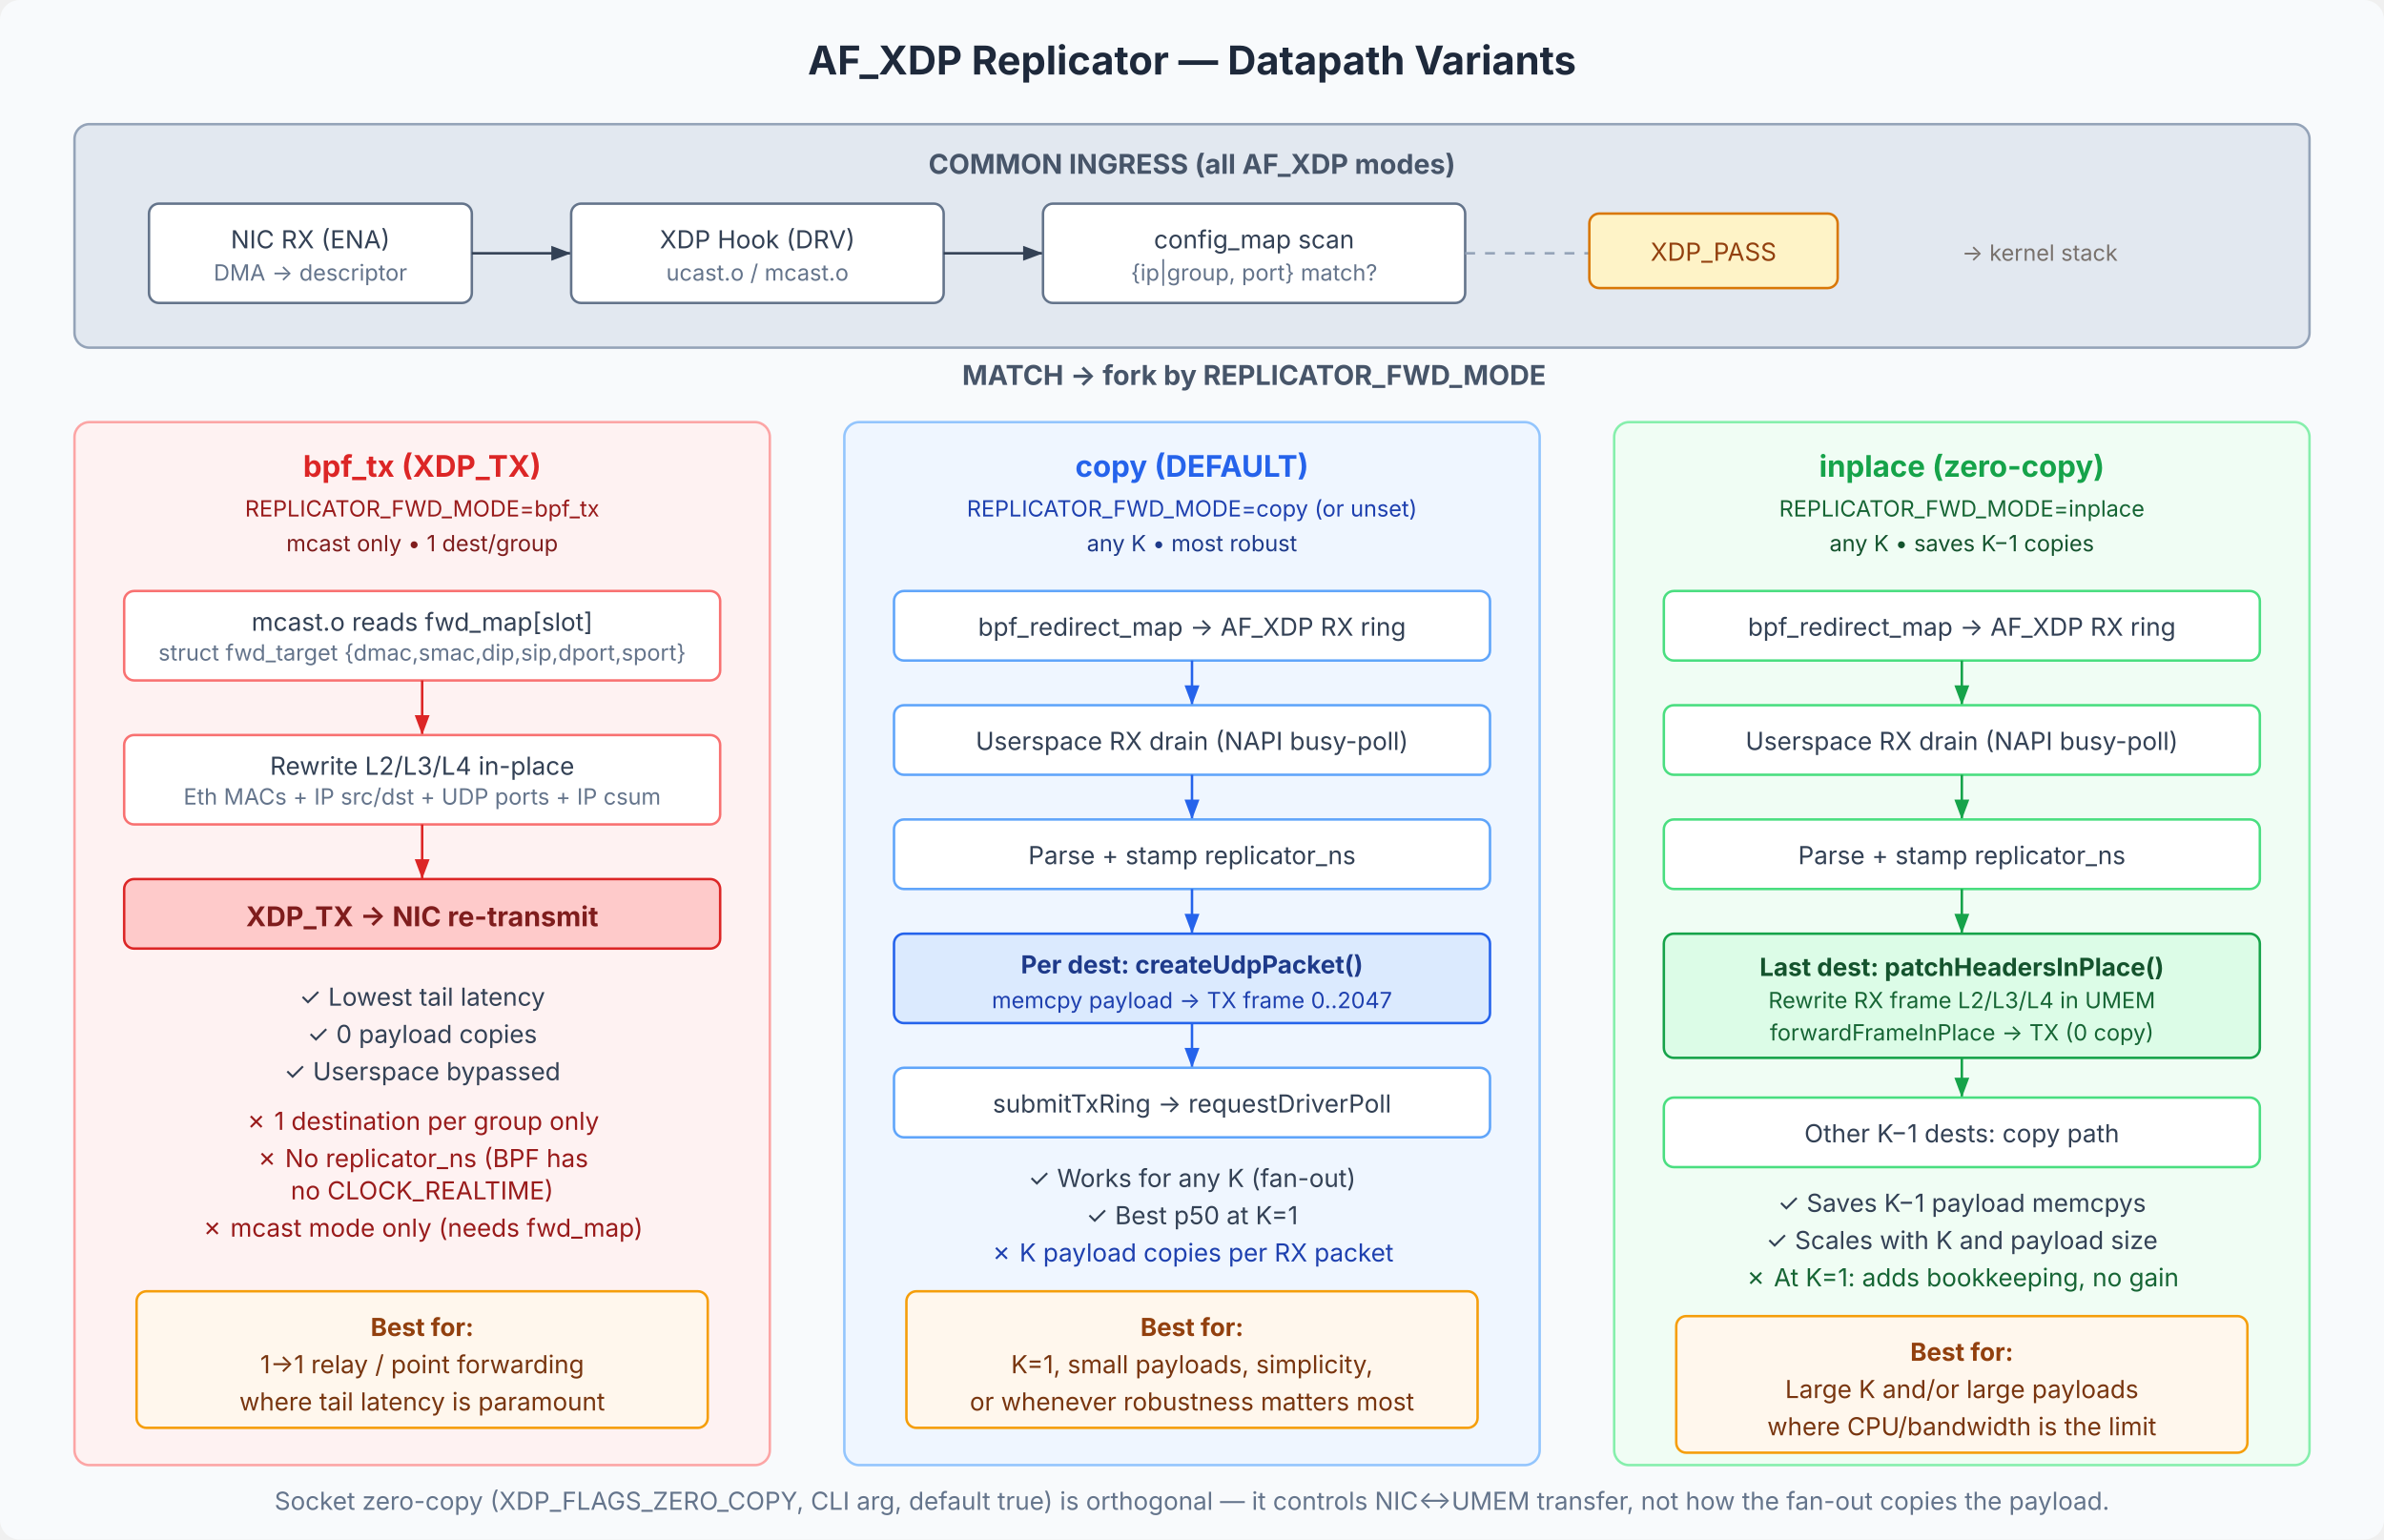
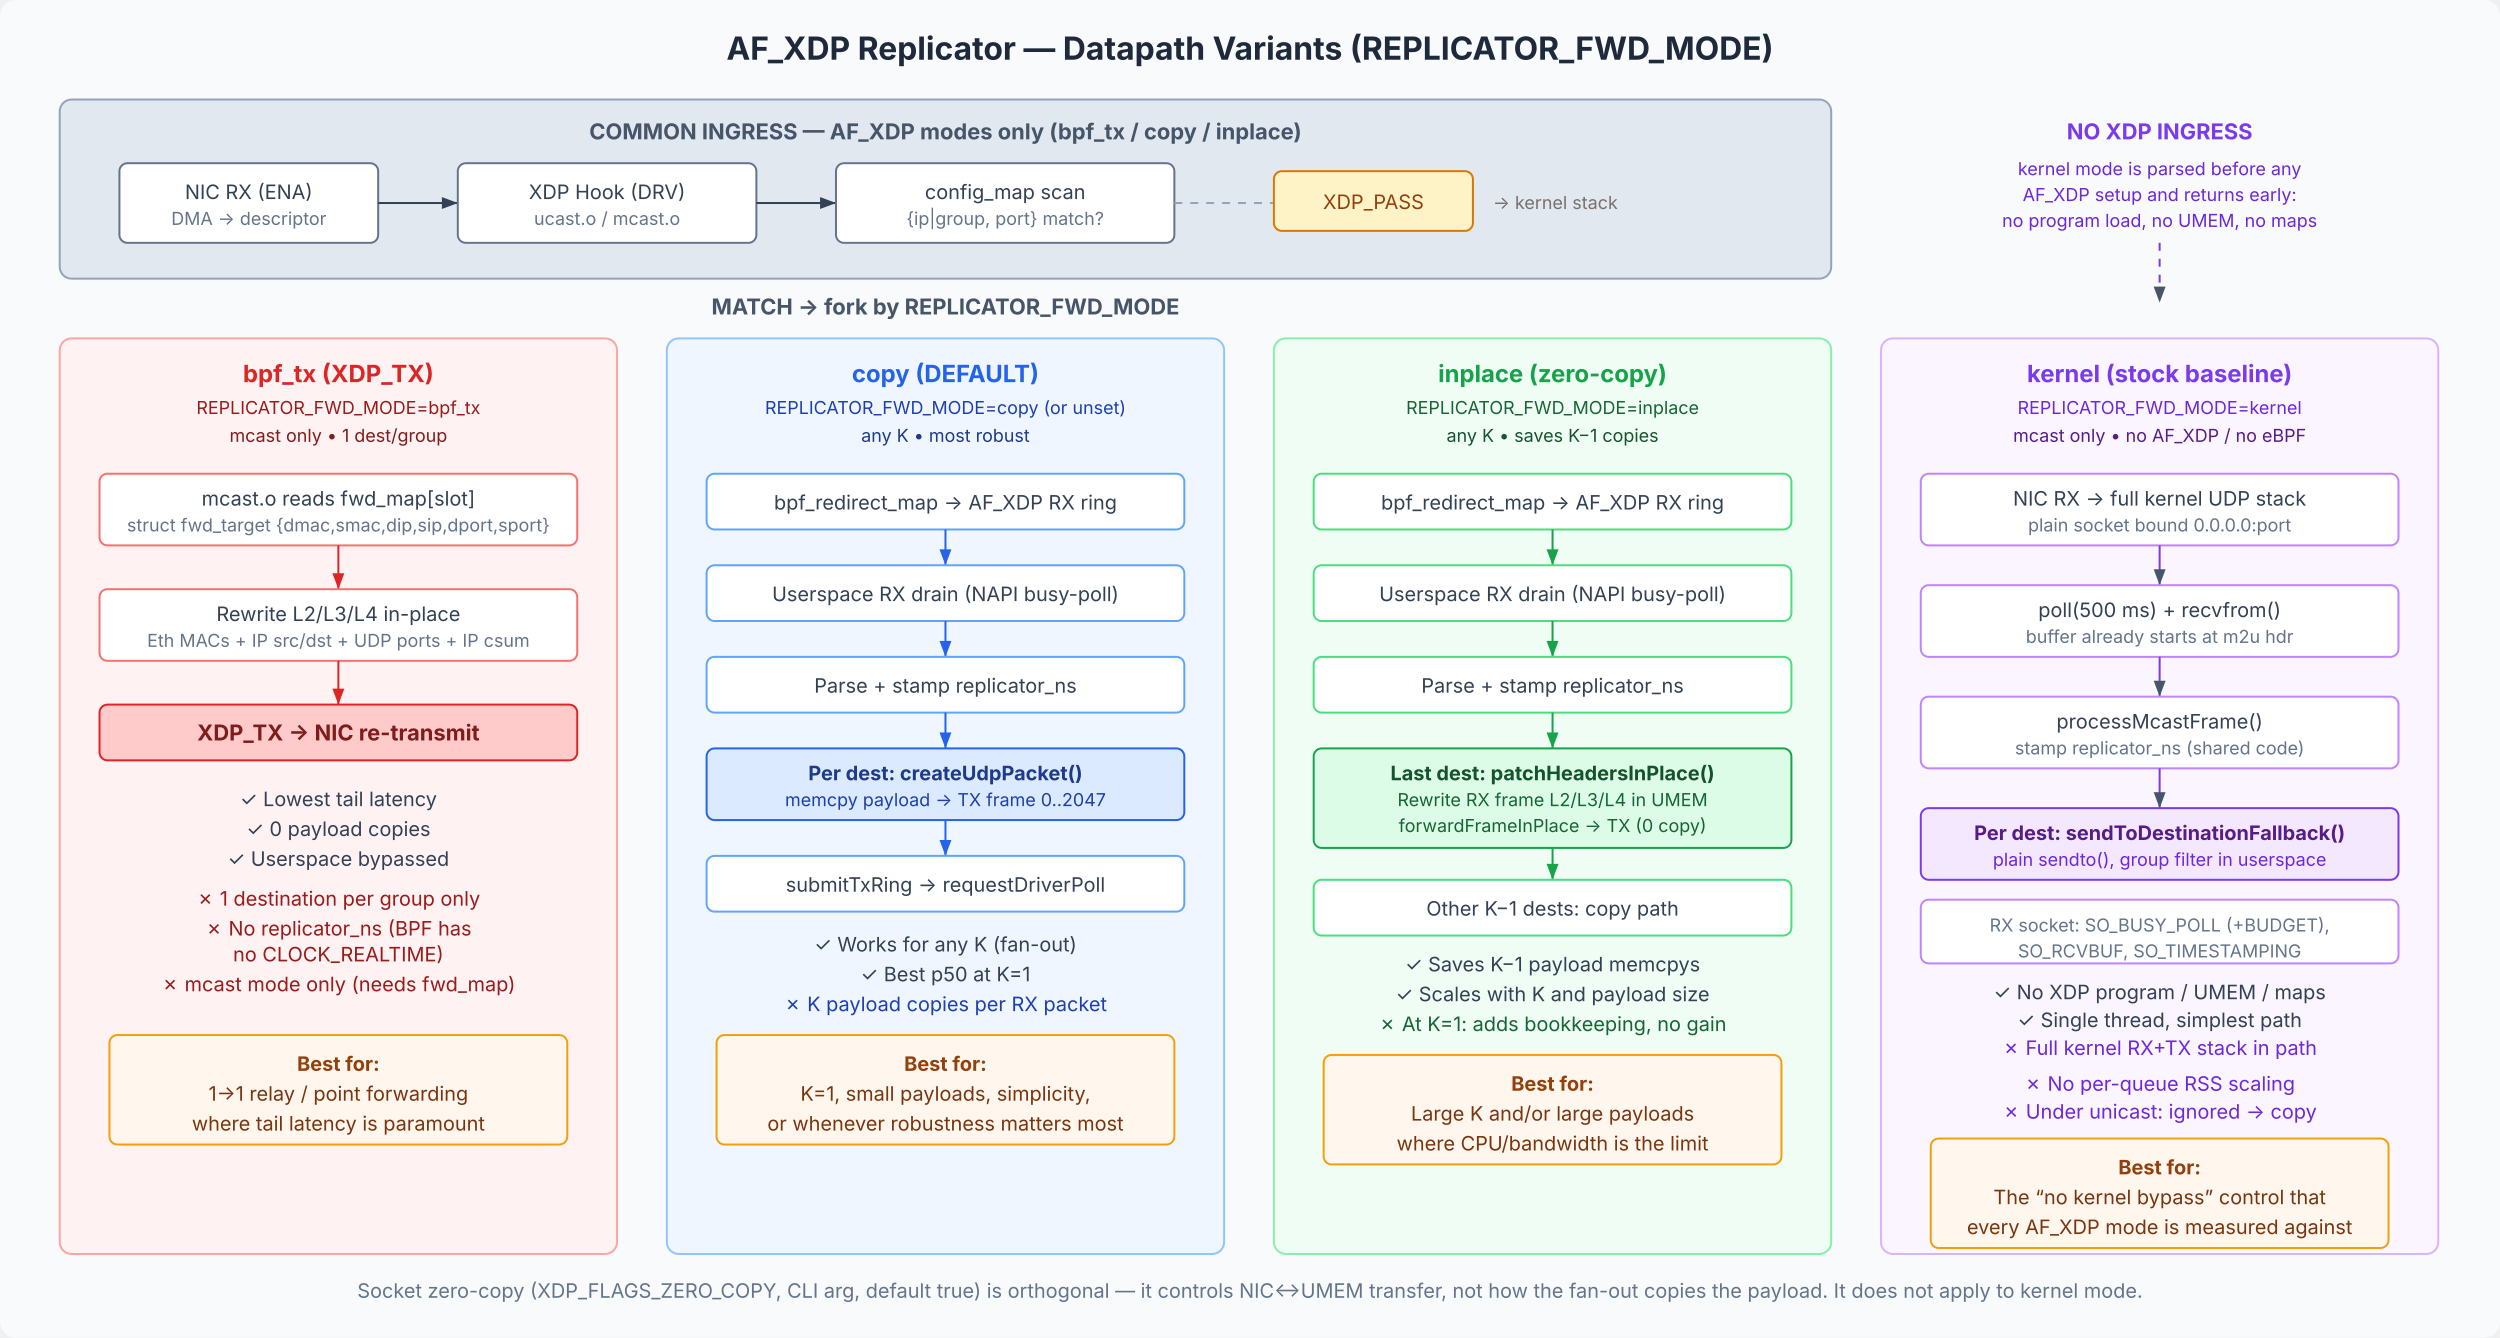
- <svg xmlns="http://www.w3.org/2000/svg" viewBox="0 0 960 620" font-family="system-ui, -apple-system, sans-serif" font-size="12">
+ <svg xmlns="http://www.w3.org/2000/svg" viewBox="0 0 1256 672" font-family="system-ui, -apple-system, sans-serif" font-size="12">
  <defs>
    <marker id="arrow" markerWidth="8" markerHeight="6" refX="8" refY="3" orient="auto">
      <path d="M0,0 L8,3 L0,6 Z" fill="#334155" />
    </marker>
    <marker id="arrow-blue" markerWidth="8" markerHeight="6" refX="8" refY="3" orient="auto">
      <path d="M0,0 L8,3 L0,6 Z" fill="#2563eb" />
    </marker>
    <marker id="arrow-green" markerWidth="8" markerHeight="6" refX="8" refY="3" orient="auto">
      <path d="M0,0 L8,3 L0,6 Z" fill="#16a34a" />
    </marker>
    <marker id="arrow-orange" markerWidth="8" markerHeight="6" refX="8" refY="3" orient="auto">
      <path d="M0,0 L8,3 L0,6 Z" fill="#d97706" />
    </marker>
    <marker id="arrow-red" markerWidth="8" markerHeight="6" refX="8" refY="3" orient="auto">
      <path d="M0,0 L8,3 L0,6 Z" fill="#dc2626" />
    </marker>
+     <marker id="arrow-slate" markerWidth="8" markerHeight="6" refX="8" refY="3" orient="auto">
+       <path d="M0,0 L8,3 L0,6 Z" fill="#475569" />
+     </marker>
  </defs>
-   <rect width="960" height="620" fill="#f8fafc" rx="8" />
-   <text x="480" y="30" text-anchor="middle" font-size="16" font-weight="bold" fill="#1e293b">AF_XDP Replicator — Datapath Variants</text>
-   <rect x="30" y="50" width="900" height="90" rx="6" fill="#e2e8f0" stroke="#94a3b8" />
-   <text x="480" y="70" text-anchor="middle" font-size="11" font-weight="bold" fill="#475569">COMMON INGRESS (all AF_XDP modes)</text>
+   <rect width="1256" height="672" fill="#f8fafc" rx="8" />
+   <text x="628" y="30" text-anchor="middle" font-size="16" font-weight="bold" fill="#1e293b">AF_XDP Replicator — Datapath Variants (REPLICATOR_FWD_MODE)</text>
+   <rect x="30" y="50" width="890" height="90" rx="6" fill="#e2e8f0" stroke="#94a3b8" />
+   <text x="475" y="70" text-anchor="middle" font-size="11" font-weight="bold" fill="#475569">COMMON INGRESS — AF_XDP modes only (bpf_tx / copy / inplace)</text>
  <rect x="60" y="82" width="130" height="40" rx="4" fill="#fff" stroke="#64748b" />
  <text x="125" y="100" text-anchor="middle" font-size="10" fill="#334155">NIC RX (ENA)</text>
  <text x="125" y="113" text-anchor="middle" font-size="9" fill="#64748b">DMA → descriptor</text>
  <line x1="190" y1="102" x2="230" y2="102" stroke="#334155" marker-end="url(#arrow)" />
  <rect x="230" y="82" width="150" height="40" rx="4" fill="#fff" stroke="#64748b" />
  <text x="305" y="100" text-anchor="middle" font-size="10" fill="#334155">XDP Hook (DRV)</text>
  <text x="305" y="113" text-anchor="middle" font-size="9" fill="#64748b">ucast.o / mcast.o</text>
  <line x1="380" y1="102" x2="420" y2="102" stroke="#334155" marker-end="url(#arrow)" />
  <rect x="420" y="82" width="170" height="40" rx="4" fill="#fff" stroke="#64748b" />
  <text x="505" y="100" text-anchor="middle" font-size="10" fill="#334155">config_map scan</text>
  <text x="505" y="113" text-anchor="middle" font-size="9" fill="#64748b">{ip|group, port} match?</text>
  <line x1="590" y1="102" x2="640" y2="102" stroke="#94a3b8" stroke-dasharray="4" />
  <rect x="640" y="86" width="100" height="30" rx="4" fill="#fef3c7" stroke="#d97706" />
  <text x="690" y="105" text-anchor="middle" font-size="10" fill="#92400e">XDP_PASS</text>
-   <text x="790" y="105" font-size="9" fill="#78716c">→ kernel stack</text>
-   <text x="505" y="155" text-anchor="middle" font-size="11" font-weight="bold" fill="#475569">MATCH → fork by REPLICATOR_FWD_MODE</text>
-   <rect x="30" y="170" width="280" height="420" rx="6" fill="#fef2f2" stroke="#fca5a5" />
+   <text x="750" y="105" font-size="9" fill="#78716c">→ kernel stack</text>
+   <text x="475" y="158" text-anchor="middle" font-size="11" font-weight="bold" fill="#475569">MATCH → fork by REPLICATOR_FWD_MODE</text>
+   <text x="1085" y="70" text-anchor="middle" font-size="11" font-weight="bold" fill="#7c3aed">NO XDP INGRESS</text>
+   <text x="1085" y="88" text-anchor="middle" font-size="9" fill="#6d28d9">kernel mode is parsed before any</text>
+   <text x="1085" y="101" text-anchor="middle" font-size="9" fill="#6d28d9">AF_XDP setup and returns early:</text>
+   <text x="1085" y="114" text-anchor="middle" font-size="9" fill="#6d28d9">no program load, no UMEM, no maps</text>
+   <line x1="1085" y1="122" x2="1085" y2="152" stroke="#7c3aed" stroke-dasharray="4" marker-end="url(#arrow-slate)" />
+   <rect x="30" y="170" width="280" height="460" rx="6" fill="#fef2f2" stroke="#fca5a5" />
  <text x="170" y="192" text-anchor="middle" font-size="12" font-weight="bold" fill="#dc2626">bpf_tx (XDP_TX)</text>
  <text x="170" y="208" text-anchor="middle" font-size="9" fill="#991b1b">REPLICATOR_FWD_MODE=bpf_tx</text>
  <text x="170" y="222" text-anchor="middle" font-size="9" fill="#7f1d1d">mcast only • 1 dest/group</text>
  <rect x="50" y="238" width="240" height="36" rx="4" fill="#fff" stroke="#f87171" />
  <text x="170" y="254" text-anchor="middle" font-size="10" fill="#334155">mcast.o reads fwd_map[slot]</text>
-   <text x="170" y="266" text-anchor="middle" font-size="9" fill="#64748b">struct fwd_target {dmac,smac,dip,sip,dport,sport}</text>
+   <text x="170" y="267" text-anchor="middle" font-size="9" fill="#64748b">struct fwd_target {dmac,smac,dip,sip,dport,sport}</text>
  <line x1="170" y1="274" x2="170" y2="296" stroke="#dc2626" marker-end="url(#arrow-red)" />
  <rect x="50" y="296" width="240" height="36" rx="4" fill="#fff" stroke="#f87171" />
  <text x="170" y="312" text-anchor="middle" font-size="10" fill="#334155">Rewrite L2/L3/L4 in-place</text>
-   <text x="170" y="324" text-anchor="middle" font-size="9" fill="#64748b">Eth MACs + IP src/dst + UDP ports + IP csum</text>
+   <text x="170" y="325" text-anchor="middle" font-size="9" fill="#64748b">Eth MACs + IP src/dst + UDP ports + IP csum</text>
  <line x1="170" y1="332" x2="170" y2="354" stroke="#dc2626" marker-end="url(#arrow-red)" />
  <rect x="50" y="354" width="240" height="28" rx="4" fill="#fecaca" stroke="#dc2626" />
-   <text x="170" y="373" text-anchor="middle" font-size="11" font-weight="bold" fill="#7f1d1d">XDP_TX → NIC re-transmit</text>
+   <text x="170" y="372" text-anchor="middle" font-size="11" fill="#7f1d1d" font-weight="bold">XDP_TX → NIC re-transmit</text>
  <text x="170" y="405" text-anchor="middle" font-size="10" fill="#334155">✓ Lowest tail latency</text>
  <text x="170" y="420" text-anchor="middle" font-size="10" fill="#334155">✓ 0 payload copies</text>
  <text x="170" y="435" text-anchor="middle" font-size="10" fill="#334155">✓ Userspace bypassed</text>
  <text x="170" y="455" text-anchor="middle" font-size="10" fill="#991b1b">✗ 1 destination per group only</text>
  <text x="170" y="470" text-anchor="middle" font-size="10" fill="#991b1b">✗ No replicator_ns (BPF has</text>
-   <text x="170" y="483" text-anchor="middle" font-size="10" fill="#991b1b">   no CLOCK_REALTIME)</text>
+   <text x="170" y="483" text-anchor="middle" font-size="10" fill="#991b1b">   no CLOCK_REALTIME)</text>
  <text x="170" y="498" text-anchor="middle" font-size="10" fill="#991b1b">✗ mcast mode only (needs fwd_map)</text>
  <rect x="55" y="520" width="230" height="55" rx="4" fill="#fff7ed" stroke="#f59e0b" />
  <text x="170" y="538" text-anchor="middle" font-size="10" font-weight="bold" fill="#92400e">Best for:</text>
  <text x="170" y="553" text-anchor="middle" font-size="10" fill="#78350f">1→1 relay / point forwarding</text>
  <text x="170" y="568" text-anchor="middle" font-size="10" fill="#78350f">where tail latency is paramount</text>
-   <rect x="340" y="170" width="280" height="420" rx="6" fill="#eff6ff" stroke="#93c5fd" />
-   <text x="480" y="192" text-anchor="middle" font-size="12" font-weight="bold" fill="#2563eb">copy (DEFAULT)</text>
-   <text x="480" y="208" text-anchor="middle" font-size="9" fill="#1e40af">REPLICATOR_FWD_MODE=copy (or unset)</text>
-   <text x="480" y="222" text-anchor="middle" font-size="9" fill="#1e3a8a">any K • most robust</text>
-   <rect x="360" y="238" width="240" height="28" rx="4" fill="#fff" stroke="#60a5fa" />
-   <text x="480" y="256" text-anchor="middle" font-size="10" fill="#334155">bpf_redirect_map → AF_XDP RX ring</text>
-   <line x1="480" y1="266" x2="480" y2="284" stroke="#2563eb" marker-end="url(#arrow-blue)" />
-   <rect x="360" y="284" width="240" height="28" rx="4" fill="#fff" stroke="#60a5fa" />
-   <text x="480" y="302" text-anchor="middle" font-size="10" fill="#334155">Userspace RX drain (NAPI busy-poll)</text>
-   <line x1="480" y1="312" x2="480" y2="330" stroke="#2563eb" marker-end="url(#arrow-blue)" />
-   <rect x="360" y="330" width="240" height="28" rx="4" fill="#fff" stroke="#60a5fa" />
-   <text x="480" y="348" text-anchor="middle" font-size="10" fill="#334155">Parse + stamp replicator_ns</text>
-   <line x1="480" y1="358" x2="480" y2="376" stroke="#2563eb" marker-end="url(#arrow-blue)" />
-   <rect x="360" y="376" width="240" height="36" rx="4" fill="#dbeafe" stroke="#2563eb" />
-   <text x="480" y="392" text-anchor="middle" font-size="10" font-weight="bold" fill="#1e3a8a">Per dest: createUdpPacket()</text>
-   <text x="480" y="406" text-anchor="middle" font-size="9" fill="#1e40af">memcpy payload → TX frame 0..2047</text>
-   <line x1="480" y1="412" x2="480" y2="430" stroke="#2563eb" marker-end="url(#arrow-blue)" />
-   <rect x="360" y="430" width="240" height="28" rx="4" fill="#fff" stroke="#60a5fa" />
-   <text x="480" y="448" text-anchor="middle" font-size="10" fill="#334155">submitTxRing → requestDriverPoll</text>
-   <text x="480" y="478" text-anchor="middle" font-size="10" fill="#334155">✓ Works for any K (fan-out)</text>
-   <text x="480" y="493" text-anchor="middle" font-size="10" fill="#334155">✓ Best p50 at K=1</text>
-   <text x="480" y="508" text-anchor="middle" font-size="10" fill="#1e40af">✗ K payload copies per RX packet</text>
-   <rect x="365" y="520" width="230" height="55" rx="4" fill="#fff7ed" stroke="#f59e0b" />
-   <text x="480" y="538" text-anchor="middle" font-size="10" font-weight="bold" fill="#92400e">Best for:</text>
-   <text x="480" y="553" text-anchor="middle" font-size="10" fill="#78350f">K=1, small payloads, simplicity,</text>
-   <text x="480" y="568" text-anchor="middle" font-size="10" fill="#78350f">or whenever robustness matters most</text>
-   <rect x="650" y="170" width="280" height="420" rx="6" fill="#f0fdf4" stroke="#86efac" />
-   <text x="790" y="192" text-anchor="middle" font-size="12" font-weight="bold" fill="#16a34a">inplace (zero-copy)</text>
-   <text x="790" y="208" text-anchor="middle" font-size="9" fill="#166534">REPLICATOR_FWD_MODE=inplace</text>
-   <text x="790" y="222" text-anchor="middle" font-size="9" fill="#14532d">any K • saves K−1 copies</text>
-   <rect x="670" y="238" width="240" height="28" rx="4" fill="#fff" stroke="#4ade80" />
-   <text x="790" y="256" text-anchor="middle" font-size="10" fill="#334155">bpf_redirect_map → AF_XDP RX ring</text>
-   <line x1="790" y1="266" x2="790" y2="284" stroke="#16a34a" marker-end="url(#arrow-green)" />
-   <rect x="670" y="284" width="240" height="28" rx="4" fill="#fff" stroke="#4ade80" />
-   <text x="790" y="302" text-anchor="middle" font-size="10" fill="#334155">Userspace RX drain (NAPI busy-poll)</text>
-   <line x1="790" y1="312" x2="790" y2="330" stroke="#16a34a" marker-end="url(#arrow-green)" />
-   <rect x="670" y="330" width="240" height="28" rx="4" fill="#fff" stroke="#4ade80" />
-   <text x="790" y="348" text-anchor="middle" font-size="10" fill="#334155">Parse + stamp replicator_ns</text>
-   <line x1="790" y1="358" x2="790" y2="376" stroke="#16a34a" marker-end="url(#arrow-green)" />
-   <rect x="670" y="376" width="240" height="50" rx="4" fill="#dcfce7" stroke="#16a34a" />
-   <text x="790" y="393" text-anchor="middle" font-size="10" font-weight="bold" fill="#14532d">Last dest: patchHeadersInPlace()</text>
-   <text x="790" y="406" text-anchor="middle" font-size="9" fill="#166534">Rewrite RX frame L2/L3/L4 in UMEM</text>
-   <text x="790" y="419" text-anchor="middle" font-size="9" fill="#166534">forwardFrameInPlace → TX (0 copy)</text>
-   <line x1="790" y1="426" x2="790" y2="442" stroke="#16a34a" marker-end="url(#arrow-green)" />
-   <rect x="670" y="442" width="240" height="28" rx="4" fill="#fff" stroke="#4ade80" />
-   <text x="790" y="460" text-anchor="middle" font-size="10" fill="#334155">Other K−1 dests: copy path</text>
-   <text x="790" y="488" text-anchor="middle" font-size="10" fill="#334155">✓ Saves K−1 payload memcpys</text>
-   <text x="790" y="503" text-anchor="middle" font-size="10" fill="#334155">✓ Scales with K and payload size</text>
-   <text x="790" y="518" text-anchor="middle" font-size="10" fill="#166534">✗ At K=1: adds bookkeeping, no gain</text>
-   <rect x="675" y="530" width="230" height="55" rx="4" fill="#fff7ed" stroke="#f59e0b" />
-   <text x="790" y="548" text-anchor="middle" font-size="10" font-weight="bold" fill="#92400e">Best for:</text>
-   <text x="790" y="563" text-anchor="middle" font-size="10" fill="#78350f">Large K and/or large payloads</text>
-   <text x="790" y="578" text-anchor="middle" font-size="10" fill="#78350f">where CPU/bandwidth is the limit</text>
-   <text x="480" y="608" text-anchor="middle" font-size="10" fill="#64748b">Socket zero-copy (XDP_FLAGS_ZERO_COPY, CLI arg, default true) is orthogonal — it controls NIC↔UMEM transfer, not how the fan-out copies the payload.</text>
+   <rect x="335" y="170" width="280" height="460" rx="6" fill="#eff6ff" stroke="#93c5fd" />
+   <text x="475" y="192" text-anchor="middle" font-size="12" font-weight="bold" fill="#2563eb">copy (DEFAULT)</text>
+   <text x="475" y="208" text-anchor="middle" font-size="9" fill="#1e40af">REPLICATOR_FWD_MODE=copy (or unset)</text>
+   <text x="475" y="222" text-anchor="middle" font-size="9" fill="#1e3a8a">any K • most robust</text>
+   <rect x="355" y="238" width="240" height="28" rx="4" fill="#fff" stroke="#60a5fa" />
+   <text x="475" y="256" text-anchor="middle" font-size="10" fill="#334155">bpf_redirect_map → AF_XDP RX ring</text>
+   <line x1="475" y1="266" x2="475" y2="284" stroke="#2563eb" marker-end="url(#arrow-blue)" />
+   <rect x="355" y="284" width="240" height="28" rx="4" fill="#fff" stroke="#60a5fa" />
+   <text x="475" y="302" text-anchor="middle" font-size="10" fill="#334155">Userspace RX drain (NAPI busy-poll)</text>
+   <line x1="475" y1="312" x2="475" y2="330" stroke="#2563eb" marker-end="url(#arrow-blue)" />
+   <rect x="355" y="330" width="240" height="28" rx="4" fill="#fff" stroke="#60a5fa" />
+   <text x="475" y="348" text-anchor="middle" font-size="10" fill="#334155">Parse + stamp replicator_ns</text>
+   <line x1="475" y1="358" x2="475" y2="376" stroke="#2563eb" marker-end="url(#arrow-blue)" />
+   <rect x="355" y="376" width="240" height="36" rx="4" fill="#dbeafe" stroke="#2563eb" />
+   <text x="475" y="392" text-anchor="middle" font-size="10" fill="#1e3a8a" font-weight="bold">Per dest: createUdpPacket()</text>
+   <text x="475" y="405" text-anchor="middle" font-size="9" fill="#1e40af">memcpy payload → TX frame 0..2047</text>
+   <line x1="475" y1="412" x2="475" y2="430" stroke="#2563eb" marker-end="url(#arrow-blue)" />
+   <rect x="355" y="430" width="240" height="28" rx="4" fill="#fff" stroke="#60a5fa" />
+   <text x="475" y="448" text-anchor="middle" font-size="10" fill="#334155">submitTxRing → requestDriverPoll</text>
+   <text x="475" y="478" text-anchor="middle" font-size="10" fill="#334155">✓ Works for any K (fan-out)</text>
+   <text x="475" y="493" text-anchor="middle" font-size="10" fill="#334155">✓ Best p50 at K=1</text>
+   <text x="475" y="508" text-anchor="middle" font-size="10" fill="#1e40af">✗ K payload copies per RX packet</text>
+   <rect x="360" y="520" width="230" height="55" rx="4" fill="#fff7ed" stroke="#f59e0b" />
+   <text x="475" y="538" text-anchor="middle" font-size="10" font-weight="bold" fill="#92400e">Best for:</text>
+   <text x="475" y="553" text-anchor="middle" font-size="10" fill="#78350f">K=1, small payloads, simplicity,</text>
+   <text x="475" y="568" text-anchor="middle" font-size="10" fill="#78350f">or whenever robustness matters most</text>
+   <rect x="640" y="170" width="280" height="460" rx="6" fill="#f0fdf4" stroke="#86efac" />
+   <text x="780" y="192" text-anchor="middle" font-size="12" font-weight="bold" fill="#16a34a">inplace (zero-copy)</text>
+   <text x="780" y="208" text-anchor="middle" font-size="9" fill="#166534">REPLICATOR_FWD_MODE=inplace</text>
+   <text x="780" y="222" text-anchor="middle" font-size="9" fill="#14532d">any K • saves K−1 copies</text>
+   <rect x="660" y="238" width="240" height="28" rx="4" fill="#fff" stroke="#4ade80" />
+   <text x="780" y="256" text-anchor="middle" font-size="10" fill="#334155">bpf_redirect_map → AF_XDP RX ring</text>
+   <line x1="780" y1="266" x2="780" y2="284" stroke="#16a34a" marker-end="url(#arrow-green)" />
+   <rect x="660" y="284" width="240" height="28" rx="4" fill="#fff" stroke="#4ade80" />
+   <text x="780" y="302" text-anchor="middle" font-size="10" fill="#334155">Userspace RX drain (NAPI busy-poll)</text>
+   <line x1="780" y1="312" x2="780" y2="330" stroke="#16a34a" marker-end="url(#arrow-green)" />
+   <rect x="660" y="330" width="240" height="28" rx="4" fill="#fff" stroke="#4ade80" />
+   <text x="780" y="348" text-anchor="middle" font-size="10" fill="#334155">Parse + stamp replicator_ns</text>
+   <line x1="780" y1="358" x2="780" y2="376" stroke="#16a34a" marker-end="url(#arrow-green)" />
+   <rect x="660" y="376" width="240" height="50" rx="4" fill="#dcfce7" stroke="#16a34a" />
+   <text x="780" y="392" text-anchor="middle" font-size="10" fill="#14532d" font-weight="bold">Last dest: patchHeadersInPlace()</text>
+   <text x="780" y="405" text-anchor="middle" font-size="9" fill="#166534">Rewrite RX frame L2/L3/L4 in UMEM</text>
+   <text x="780" y="418" text-anchor="middle" font-size="9" fill="#166534">forwardFrameInPlace → TX (0 copy)</text>
+   <line x1="780" y1="426" x2="780" y2="442" stroke="#16a34a" marker-end="url(#arrow-green)" />
+   <rect x="660" y="442" width="240" height="28" rx="4" fill="#fff" stroke="#4ade80" />
+   <text x="780" y="460" text-anchor="middle" font-size="10" fill="#334155">Other K−1 dests: copy path</text>
+   <text x="780" y="488" text-anchor="middle" font-size="10" fill="#334155">✓ Saves K−1 payload memcpys</text>
+   <text x="780" y="503" text-anchor="middle" font-size="10" fill="#334155">✓ Scales with K and payload size</text>
+   <text x="780" y="518" text-anchor="middle" font-size="10" fill="#166534">✗ At K=1: adds bookkeeping, no gain</text>
+   <rect x="665" y="530" width="230" height="55" rx="4" fill="#fff7ed" stroke="#f59e0b" />
+   <text x="780" y="548" text-anchor="middle" font-size="10" font-weight="bold" fill="#92400e">Best for:</text>
+   <text x="780" y="563" text-anchor="middle" font-size="10" fill="#78350f">Large K and/or large payloads</text>
+   <text x="780" y="578" text-anchor="middle" font-size="10" fill="#78350f">where CPU/bandwidth is the limit</text>
+   <rect x="945" y="170" width="280" height="460" rx="6" fill="#faf5ff" stroke="#d8b4fe" />
+   <text x="1085" y="192" text-anchor="middle" font-size="12" font-weight="bold" fill="#7c3aed">kernel (stock baseline)</text>
+   <text x="1085" y="208" text-anchor="middle" font-size="9" fill="#6d28d9">REPLICATOR_FWD_MODE=kernel</text>
+   <text x="1085" y="222" text-anchor="middle" font-size="9" fill="#581c87">mcast only • no AF_XDP / no eBPF</text>
+   <rect x="965" y="238" width="240" height="36" rx="4" fill="#fff" stroke="#c084fc" />
+   <text x="1085" y="254" text-anchor="middle" font-size="10" fill="#334155">NIC RX → full kernel UDP stack</text>
+   <text x="1085" y="267" text-anchor="middle" font-size="9" fill="#64748b">plain socket bound 0.0.0.0:port</text>
+   <line x1="1085" y1="274" x2="1085" y2="294" stroke="#7c3aed" marker-end="url(#arrow-slate)" />
+   <rect x="965" y="294" width="240" height="36" rx="4" fill="#fff" stroke="#c084fc" />
+   <text x="1085" y="310" text-anchor="middle" font-size="10" fill="#334155">poll(500 ms) + recvfrom()</text>
+   <text x="1085" y="323" text-anchor="middle" font-size="9" fill="#64748b">buffer already starts at m2u hdr</text>
+   <line x1="1085" y1="330" x2="1085" y2="350" stroke="#7c3aed" marker-end="url(#arrow-slate)" />
+   <rect x="965" y="350" width="240" height="36" rx="4" fill="#fff" stroke="#c084fc" />
+   <text x="1085" y="366" text-anchor="middle" font-size="10" fill="#334155">processMcastFrame()</text>
+   <text x="1085" y="379" text-anchor="middle" font-size="9" fill="#64748b">stamp replicator_ns (shared code)</text>
+   <line x1="1085" y1="386" x2="1085" y2="406" stroke="#7c3aed" marker-end="url(#arrow-slate)" />
+   <rect x="965" y="406" width="240" height="36" rx="4" fill="#f3e8ff" stroke="#7c3aed" />
+   <text x="1085" y="422" text-anchor="middle" font-size="10" fill="#581c87" font-weight="bold">Per dest: sendToDestinationFallback()</text>
+   <text x="1085" y="435" text-anchor="middle" font-size="9" fill="#6d28d9">plain sendto(), group filter in userspace</text>
+   <rect x="965" y="452" width="240" height="32" rx="4" fill="#fff" stroke="#c084fc" />
+   <text x="1085" y="468" text-anchor="middle" font-size="9" fill="#64748b">RX socket: SO_BUSY_POLL (+BUDGET),</text>
+   <text x="1085" y="481" text-anchor="middle" font-size="9" fill="#64748b">SO_RCVBUF, SO_TIMESTAMPING</text>
+   <text x="1085" y="502" text-anchor="middle" font-size="10" fill="#334155">✓ No XDP program / UMEM / maps</text>
+   <text x="1085" y="516" text-anchor="middle" font-size="10" fill="#334155">✓ Single thread, simplest path</text>
+   <text x="1085" y="530" text-anchor="middle" font-size="10" fill="#6d28d9">✗ Full kernel RX+TX stack in path</text>
+   <text x="1085" y="548" text-anchor="middle" font-size="10" fill="#6d28d9">✗ No per-queue RSS scaling</text>
+   <text x="1085" y="562" text-anchor="middle" font-size="10" fill="#6d28d9">✗ Under unicast: ignored → copy</text>
+   <rect x="970" y="572" width="230" height="55" rx="4" fill="#fff7ed" stroke="#f59e0b" />
+   <text x="1085" y="590" text-anchor="middle" font-size="10" font-weight="bold" fill="#92400e">Best for:</text>
+   <text x="1085" y="605" text-anchor="middle" font-size="10" fill="#78350f">The “no kernel bypass” control that</text>
+   <text x="1085" y="620" text-anchor="middle" font-size="10" fill="#78350f">every AF_XDP mode is measured against</text>
+   <text x="628" y="652" text-anchor="middle" font-size="10" fill="#64748b">Socket zero-copy (XDP_FLAGS_ZERO_COPY, CLI arg, default true) is orthogonal — it controls NIC↔UMEM transfer, not how the fan-out copies the payload. It does not apply to kernel mode.</text>
</svg>
